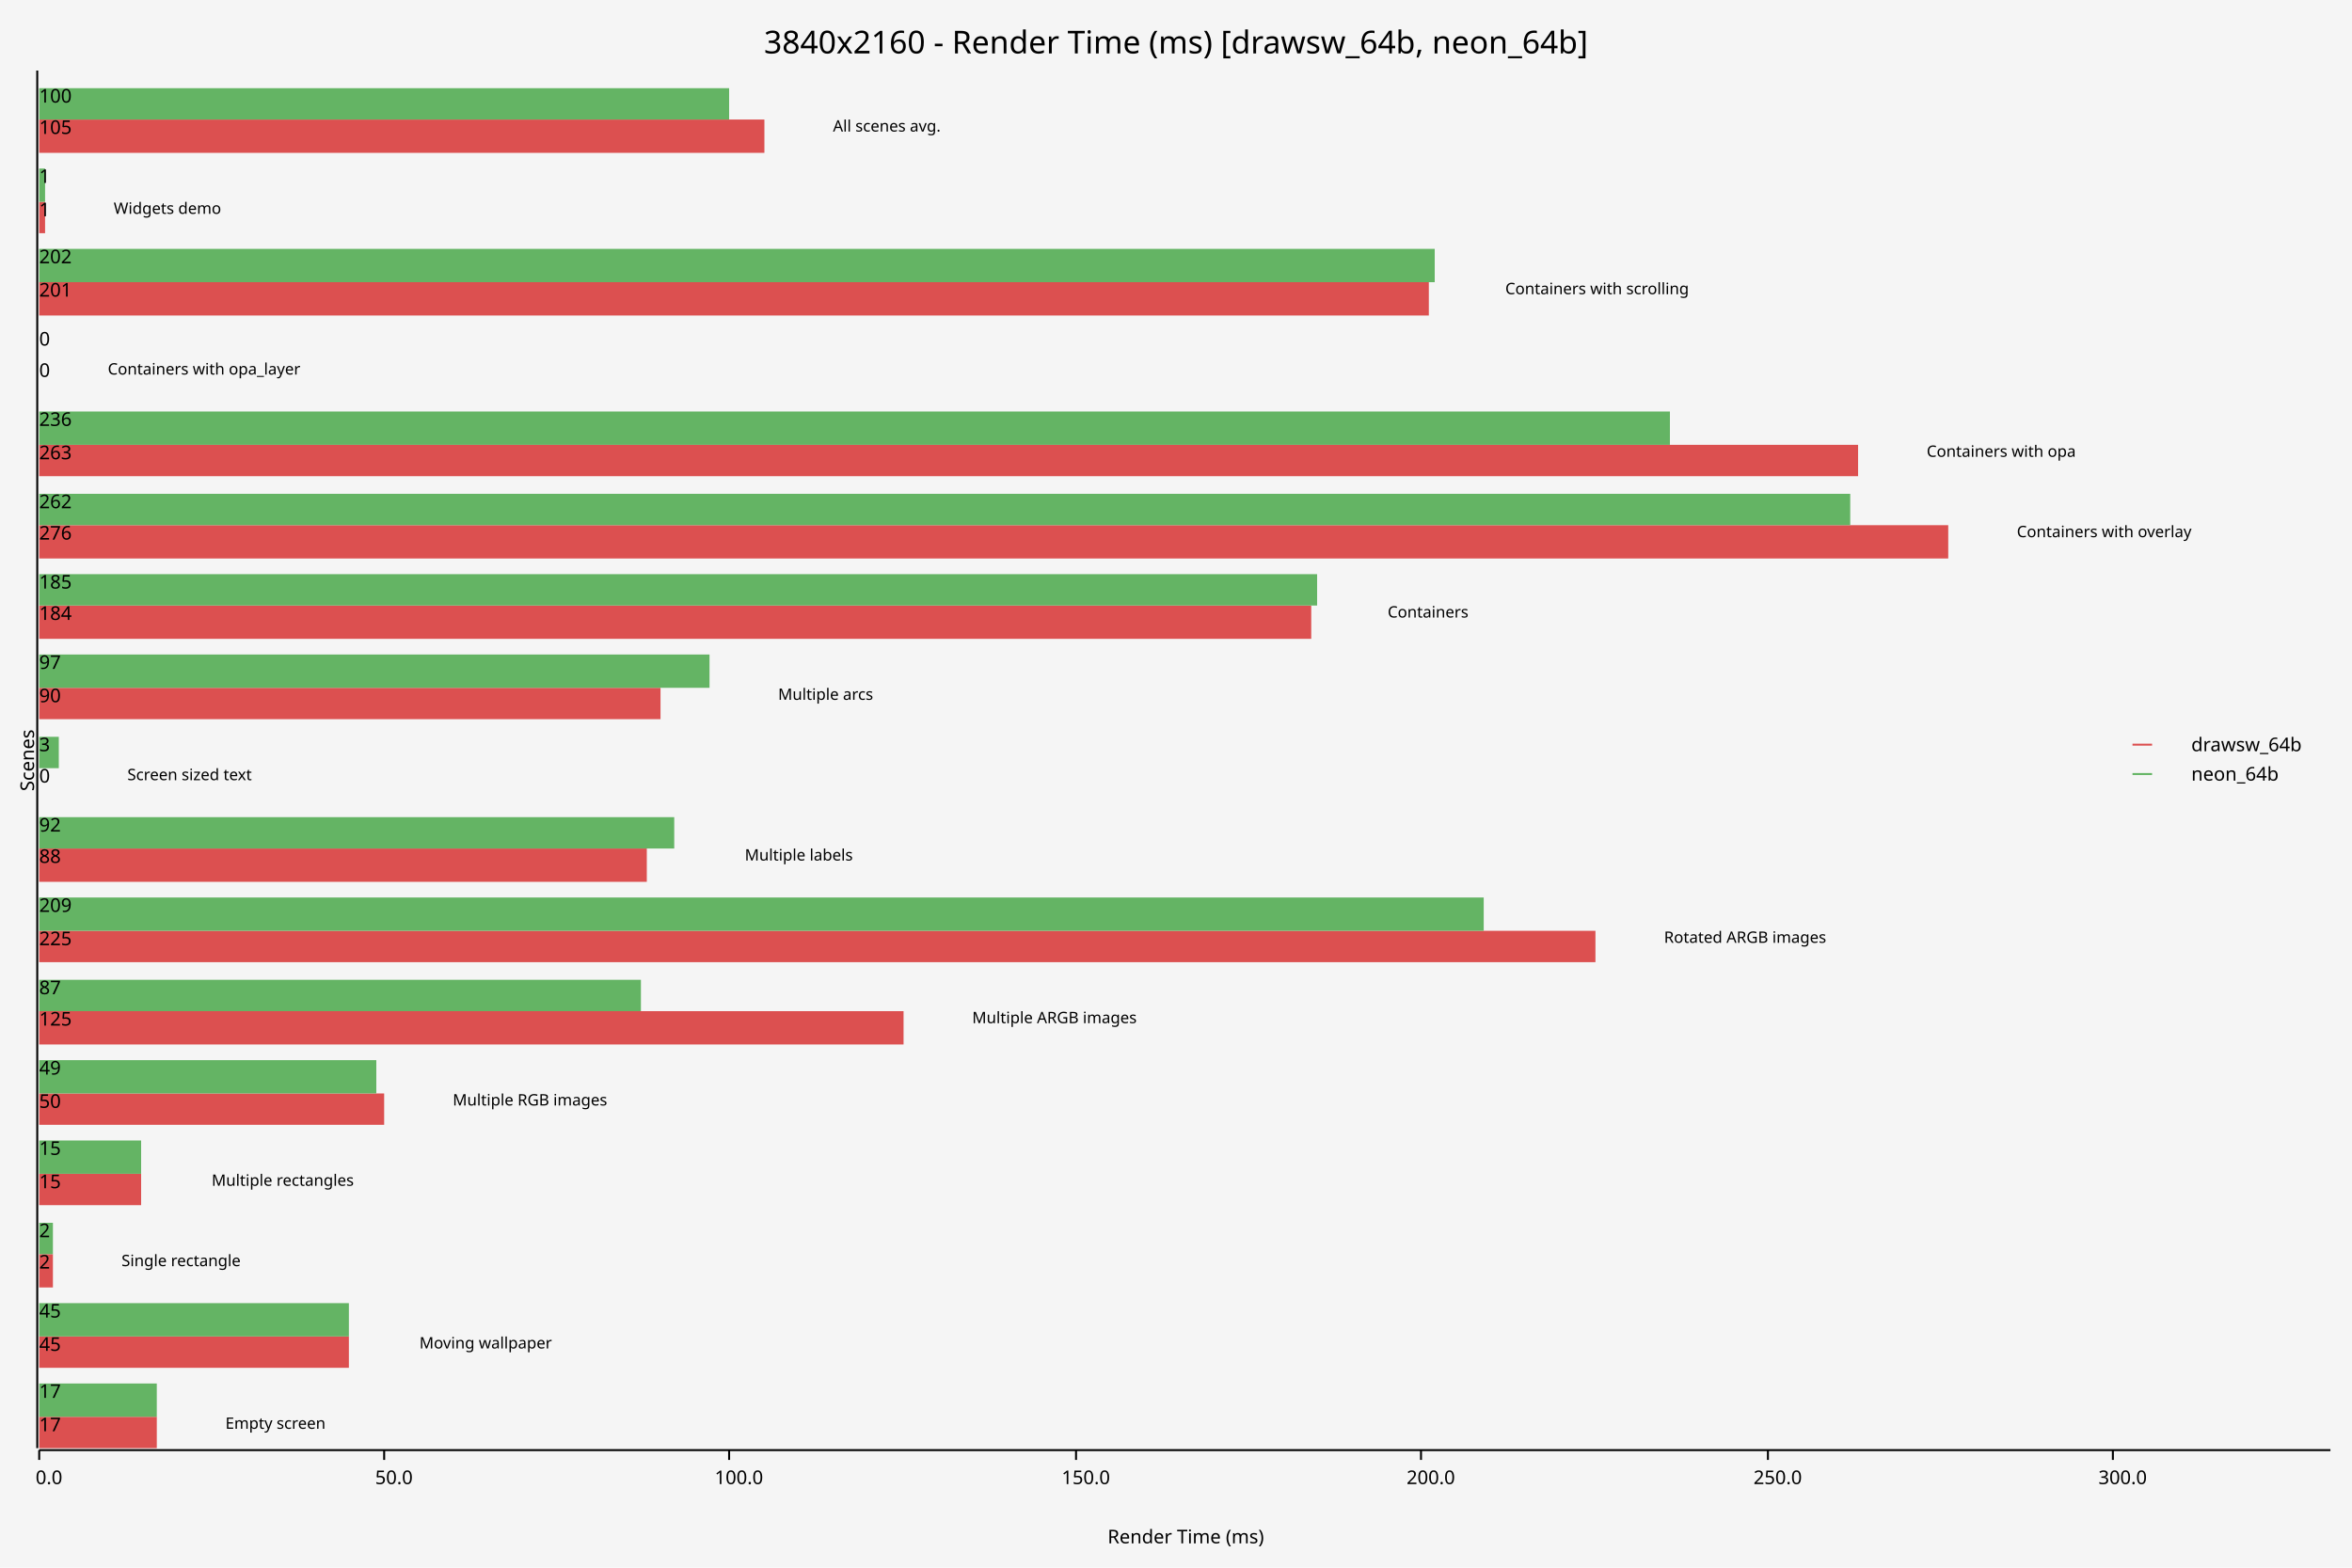
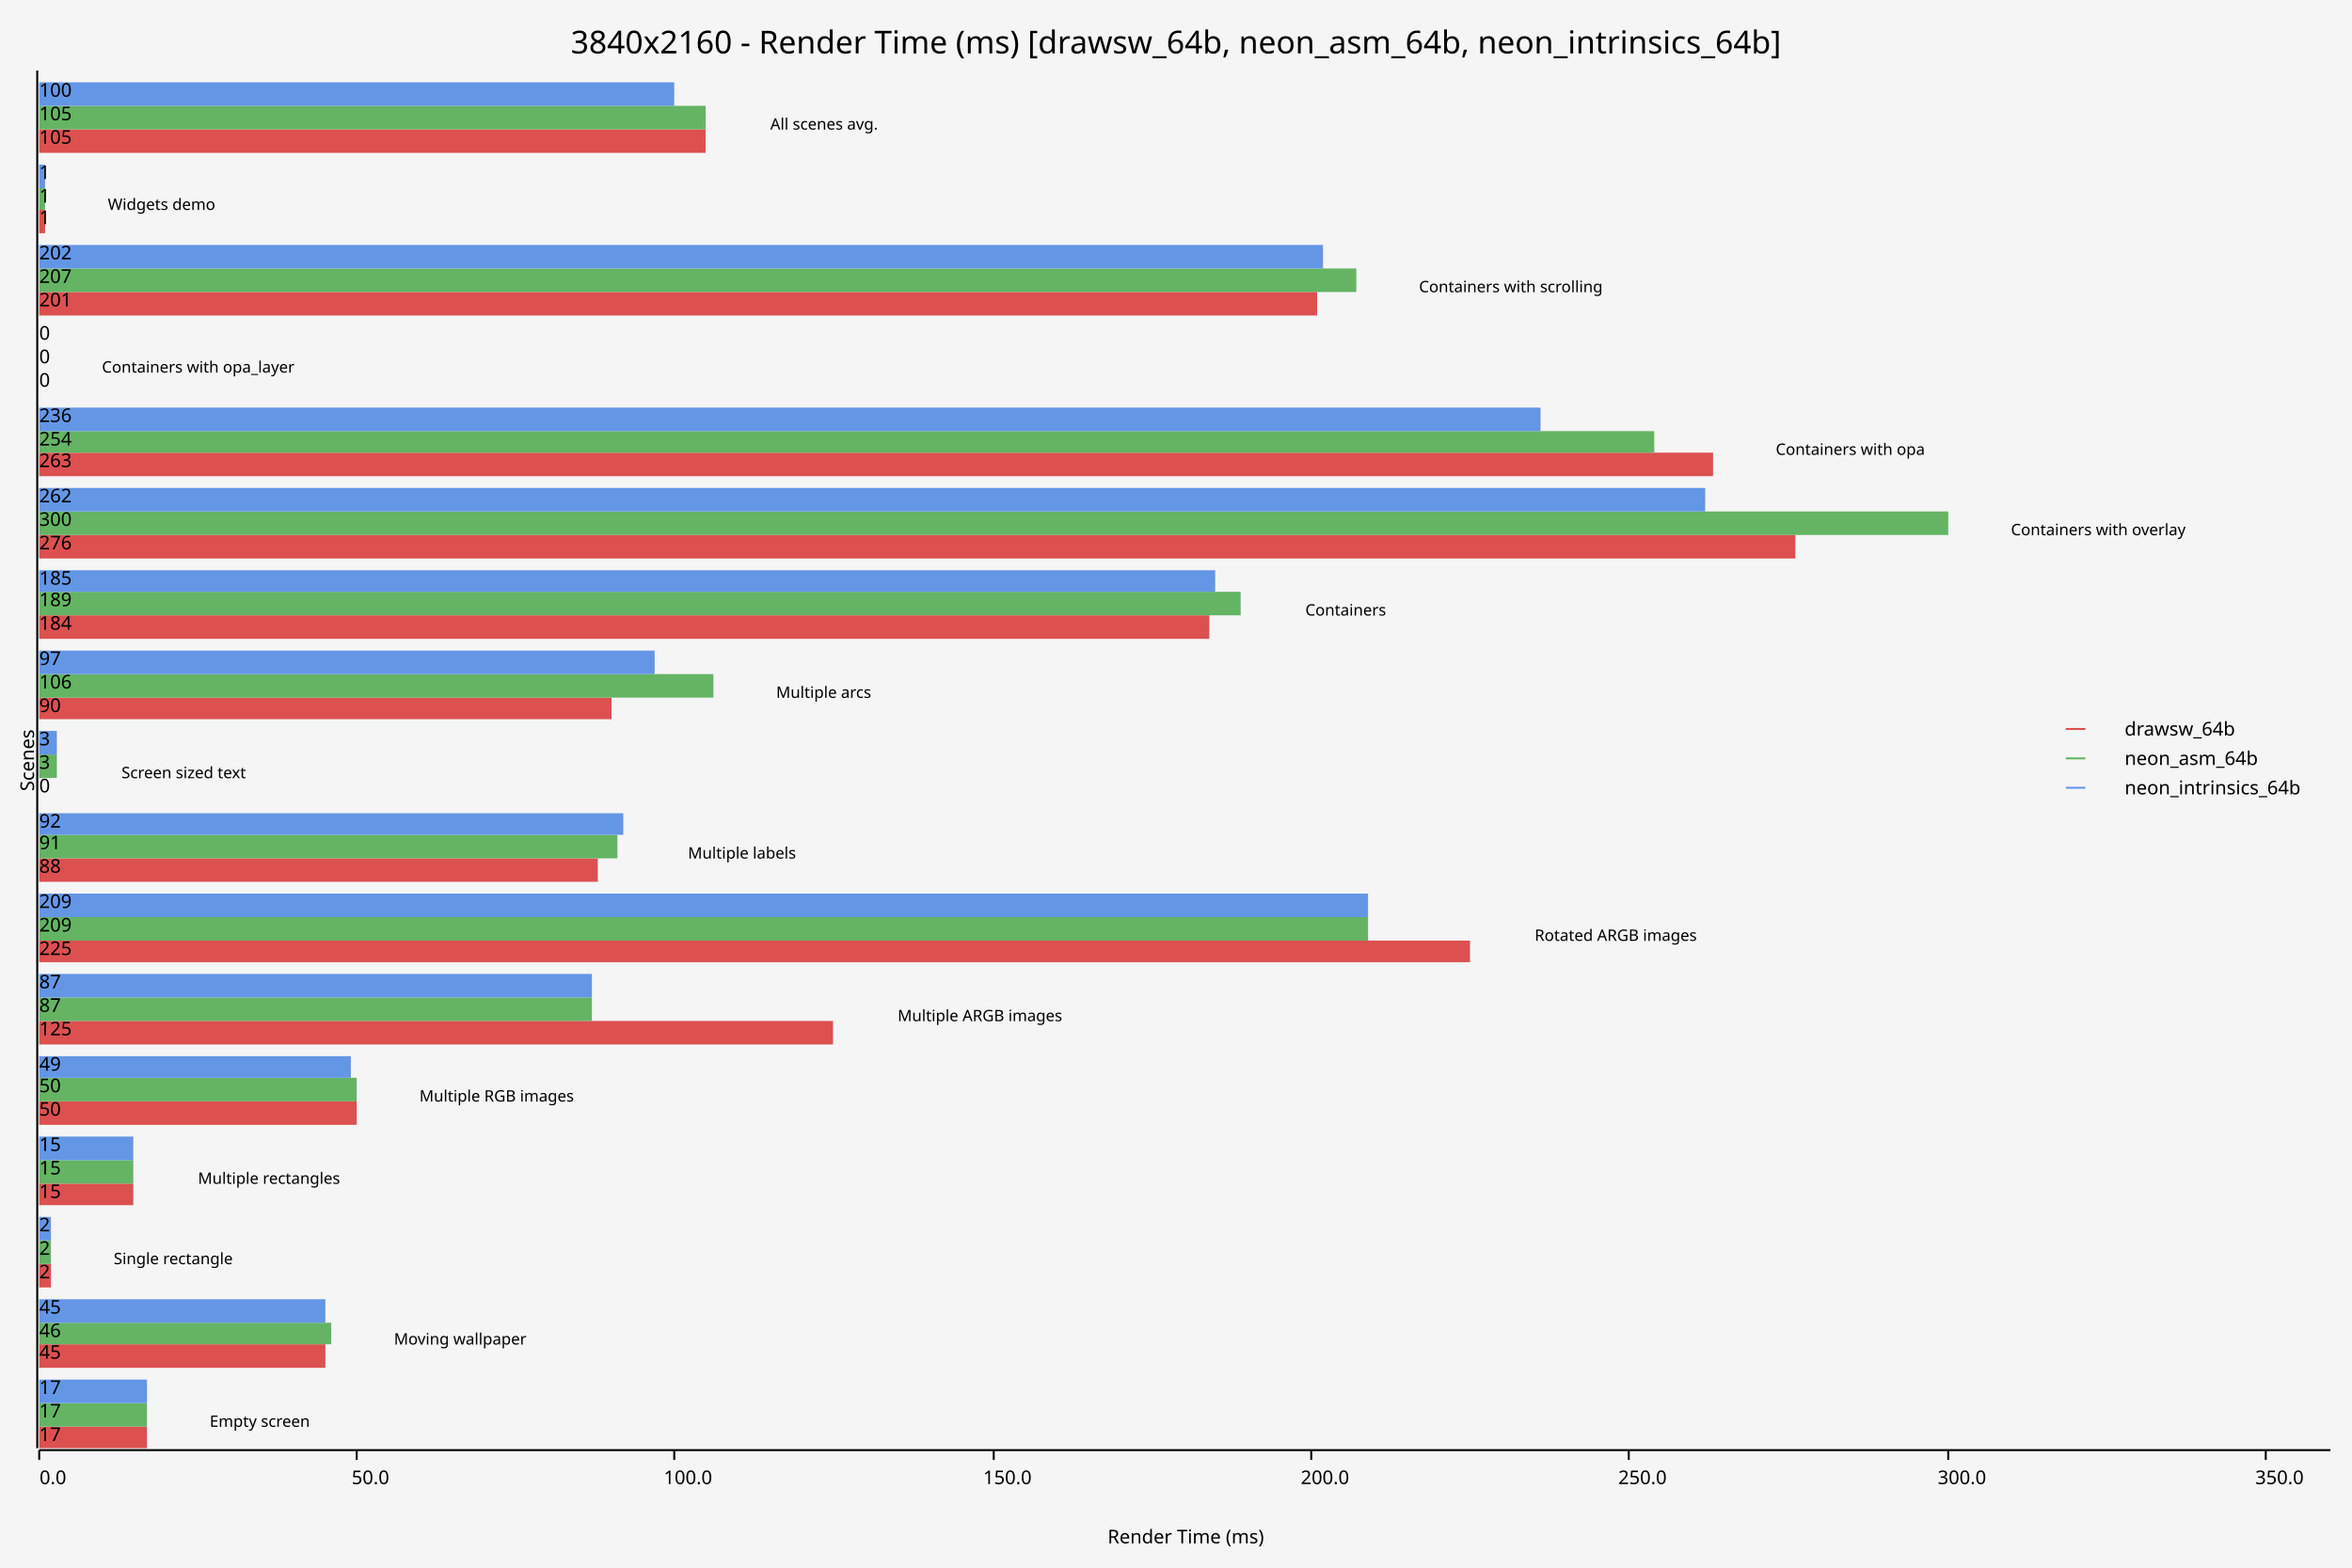
<svg xmlns="http://www.w3.org/2000/svg" width="1200" height="800" viewBox="0 0 1200 800">
  <rect x="0" y="0" width="1200" height="800" opacity="1" fill="#F5F5F5" stroke="none" />
  <text x="600" y="15" dy="0.76em" text-anchor="middle" font-family="sans-serif" font-size="16.129" opacity="1" fill="#000000">
- 3840x2160 - Render Time (ms) [drawsw_64b, neon_64b]
+ 3840x2160 - Render Time (ms) [drawsw_64b, neon_asm_64b, neon_intrinsics_64b]
</text>
  <text x="10" y="388" dy="0.76em" text-anchor="middle" font-family="sans-serif" font-size="9.677" opacity="1" fill="#000000" transform="rotate(270, 10, 388)">
Scenes
</text>
  <text x="605" y="790" dy="-0.5ex" text-anchor="middle" font-family="sans-serif" font-size="9.677" opacity="1" fill="#000000">
Render Time (ms)
</text>
  <polyline fill="none" opacity="1" stroke="#000000" stroke-width="1" points="19,36 19,739 " />
  <polyline fill="none" opacity="1" stroke="#000000" stroke-width="1" points="20,740 1189,740 " />
-   <text x="25" y="750" dy="0.76em" text-anchor="middle" font-family="sans-serif" font-size="9.677" opacity="1" fill="#000000">
+   <text x="27" y="750" dy="0.76em" text-anchor="middle" font-family="sans-serif" font-size="9.677" opacity="1" fill="#000000">
0.0
</text>
  <polyline fill="none" opacity="1" stroke="#000000" stroke-width="1" points="20,740 20,745 " />
-   <text x="201" y="750" dy="0.76em" text-anchor="middle" font-family="sans-serif" font-size="9.677" opacity="1" fill="#000000">
+   <text x="189" y="750" dy="0.76em" text-anchor="middle" font-family="sans-serif" font-size="9.677" opacity="1" fill="#000000">
50.0
</text>
-   <polyline fill="none" opacity="1" stroke="#000000" stroke-width="1" points="196,740 196,745 " />
-   <text x="377" y="750" dy="0.76em" text-anchor="middle" font-family="sans-serif" font-size="9.677" opacity="1" fill="#000000">
+   <polyline fill="none" opacity="1" stroke="#000000" stroke-width="1" points="182,740 182,745 " />
+   <text x="351" y="750" dy="0.76em" text-anchor="middle" font-family="sans-serif" font-size="9.677" opacity="1" fill="#000000">
100.0
</text>
-   <polyline fill="none" opacity="1" stroke="#000000" stroke-width="1" points="372,740 372,745 " />
-   <text x="554" y="750" dy="0.76em" text-anchor="middle" font-family="sans-serif" font-size="9.677" opacity="1" fill="#000000">
+   <polyline fill="none" opacity="1" stroke="#000000" stroke-width="1" points="344,740 344,745 " />
+   <text x="514" y="750" dy="0.76em" text-anchor="middle" font-family="sans-serif" font-size="9.677" opacity="1" fill="#000000">
150.0
</text>
-   <polyline fill="none" opacity="1" stroke="#000000" stroke-width="1" points="549,740 549,745 " />
-   <text x="730" y="750" dy="0.76em" text-anchor="middle" font-family="sans-serif" font-size="9.677" opacity="1" fill="#000000">
+   <polyline fill="none" opacity="1" stroke="#000000" stroke-width="1" points="507,740 507,745 " />
+   <text x="676" y="750" dy="0.76em" text-anchor="middle" font-family="sans-serif" font-size="9.677" opacity="1" fill="#000000">
200.0
</text>
-   <polyline fill="none" opacity="1" stroke="#000000" stroke-width="1" points="725,740 725,745 " />
-   <text x="907" y="750" dy="0.76em" text-anchor="middle" font-family="sans-serif" font-size="9.677" opacity="1" fill="#000000">
+   <polyline fill="none" opacity="1" stroke="#000000" stroke-width="1" points="669,740 669,745 " />
+   <text x="838" y="750" dy="0.76em" text-anchor="middle" font-family="sans-serif" font-size="9.677" opacity="1" fill="#000000">
250.0
</text>
-   <polyline fill="none" opacity="1" stroke="#000000" stroke-width="1" points="902,740 902,745 " />
-   <text x="1083" y="750" dy="0.76em" text-anchor="middle" font-family="sans-serif" font-size="9.677" opacity="1" fill="#000000">
+   <polyline fill="none" opacity="1" stroke="#000000" stroke-width="1" points="831,740 831,745 " />
+   <text x="1001" y="750" dy="0.76em" text-anchor="middle" font-family="sans-serif" font-size="9.677" opacity="1" fill="#000000">
300.0
</text>
-   <polyline fill="none" opacity="1" stroke="#000000" stroke-width="1" points="1078,740 1078,745 " />
-   <rect x="20" y="723" width="60" height="16" opacity="1" fill="#DC5050" stroke="none" />
-   <rect x="20" y="682" width="158" height="16" opacity="1" fill="#DC5050" stroke="none" />
-   <rect x="20" y="640" width="7" height="17" opacity="1" fill="#DC5050" stroke="none" />
-   <rect x="20" y="599" width="52" height="16" opacity="1" fill="#DC5050" stroke="none" />
-   <rect x="20" y="558" width="176" height="16" opacity="1" fill="#DC5050" stroke="none" />
-   <rect x="20" y="516" width="441" height="17" opacity="1" fill="#DC5050" stroke="none" />
-   <rect x="20" y="475" width="794" height="16" opacity="1" fill="#DC5050" stroke="none" />
-   <rect x="20" y="433" width="310" height="17" opacity="1" fill="#DC5050" stroke="none" />
-   <rect x="20" y="392" width="0" height="17" opacity="1" fill="#DC5050" stroke="none" />
-   <rect x="20" y="351" width="317" height="16" opacity="1" fill="#DC5050" stroke="none" />
-   <rect x="20" y="309" width="649" height="17" opacity="1" fill="#DC5050" stroke="none" />
-   <rect x="20" y="268" width="974" height="17" opacity="1" fill="#DC5050" stroke="none" />
-   <rect x="20" y="227" width="928" height="16" opacity="1" fill="#DC5050" stroke="none" />
-   <rect x="20" y="185" width="0" height="17" opacity="1" fill="#DC5050" stroke="none" />
-   <rect x="20" y="144" width="709" height="17" opacity="1" fill="#DC5050" stroke="none" />
-   <rect x="20" y="103" width="3" height="16" opacity="1" fill="#DC5050" stroke="none" />
-   <rect x="20" y="61" width="370" height="17" opacity="1" fill="#DC5050" stroke="none" />
-   <text x="20" y="723" dy="0.76em" text-anchor="start" font-family="sans-serif" font-size="9.677" opacity="1" fill="#000000">
+   <polyline fill="none" opacity="1" stroke="#000000" stroke-width="1" points="994,740 994,745 " />
+   <text x="1163" y="750" dy="0.76em" text-anchor="middle" font-family="sans-serif" font-size="9.677" opacity="1" fill="#000000">
+ 350.0
+ </text>
+   <polyline fill="none" opacity="1" stroke="#000000" stroke-width="1" points="1156,740 1156,745 " />
+   <rect x="20" y="728" width="55" height="11" opacity="1" fill="#DC5050" stroke="none" />
+   <rect x="20" y="686" width="146" height="12" opacity="1" fill="#DC5050" stroke="none" />
+   <rect x="20" y="645" width="6" height="12" opacity="1" fill="#DC5050" stroke="none" />
+   <rect x="20" y="604" width="48" height="11" opacity="1" fill="#DC5050" stroke="none" />
+   <rect x="20" y="562" width="162" height="12" opacity="1" fill="#DC5050" stroke="none" />
+   <rect x="20" y="521" width="405" height="12" opacity="1" fill="#DC5050" stroke="none" />
+   <rect x="20" y="480" width="730" height="11" opacity="1" fill="#DC5050" stroke="none" />
+   <rect x="20" y="438" width="285" height="12" opacity="1" fill="#DC5050" stroke="none" />
+   <rect x="20" y="397" width="0" height="12" opacity="1" fill="#DC5050" stroke="none" />
+   <rect x="20" y="356" width="292" height="11" opacity="1" fill="#DC5050" stroke="none" />
+   <rect x="20" y="314" width="597" height="12" opacity="1" fill="#DC5050" stroke="none" />
+   <rect x="20" y="273" width="896" height="12" opacity="1" fill="#DC5050" stroke="none" />
+   <rect x="20" y="231" width="854" height="12" opacity="1" fill="#DC5050" stroke="none" />
+   <rect x="20" y="190" width="0" height="12" opacity="1" fill="#DC5050" stroke="none" />
+   <rect x="20" y="149" width="652" height="12" opacity="1" fill="#DC5050" stroke="none" />
+   <rect x="20" y="107" width="3" height="12" opacity="1" fill="#DC5050" stroke="none" />
+   <rect x="20" y="66" width="340" height="12" opacity="1" fill="#DC5050" stroke="none" />
+   <text x="20" y="728" dy="0.76em" text-anchor="start" font-family="sans-serif" font-size="9.677" opacity="1" fill="#000000">
17
</text>
-   <text x="20" y="682" dy="0.76em" text-anchor="start" font-family="sans-serif" font-size="9.677" opacity="1" fill="#000000">
+   <text x="20" y="686" dy="0.76em" text-anchor="start" font-family="sans-serif" font-size="9.677" opacity="1" fill="#000000">
45
</text>
-   <text x="20" y="640" dy="0.76em" text-anchor="start" font-family="sans-serif" font-size="9.677" opacity="1" fill="#000000">
+   <text x="20" y="645" dy="0.76em" text-anchor="start" font-family="sans-serif" font-size="9.677" opacity="1" fill="#000000">
2
</text>
-   <text x="20" y="599" dy="0.76em" text-anchor="start" font-family="sans-serif" font-size="9.677" opacity="1" fill="#000000">
+   <text x="20" y="604" dy="0.76em" text-anchor="start" font-family="sans-serif" font-size="9.677" opacity="1" fill="#000000">
15
</text>
-   <text x="20" y="558" dy="0.76em" text-anchor="start" font-family="sans-serif" font-size="9.677" opacity="1" fill="#000000">
+   <text x="20" y="562" dy="0.76em" text-anchor="start" font-family="sans-serif" font-size="9.677" opacity="1" fill="#000000">
50
</text>
-   <text x="20" y="516" dy="0.76em" text-anchor="start" font-family="sans-serif" font-size="9.677" opacity="1" fill="#000000">
+   <text x="20" y="521" dy="0.76em" text-anchor="start" font-family="sans-serif" font-size="9.677" opacity="1" fill="#000000">
125
</text>
-   <text x="20" y="475" dy="0.76em" text-anchor="start" font-family="sans-serif" font-size="9.677" opacity="1" fill="#000000">
+   <text x="20" y="480" dy="0.76em" text-anchor="start" font-family="sans-serif" font-size="9.677" opacity="1" fill="#000000">
225
</text>
-   <text x="20" y="433" dy="0.76em" text-anchor="start" font-family="sans-serif" font-size="9.677" opacity="1" fill="#000000">
+   <text x="20" y="438" dy="0.76em" text-anchor="start" font-family="sans-serif" font-size="9.677" opacity="1" fill="#000000">
88
</text>
-   <text x="20" y="392" dy="0.76em" text-anchor="start" font-family="sans-serif" font-size="9.677" opacity="1" fill="#000000">
+   <text x="20" y="397" dy="0.76em" text-anchor="start" font-family="sans-serif" font-size="9.677" opacity="1" fill="#000000">
0
</text>
-   <text x="20" y="351" dy="0.76em" text-anchor="start" font-family="sans-serif" font-size="9.677" opacity="1" fill="#000000">
+   <text x="20" y="356" dy="0.76em" text-anchor="start" font-family="sans-serif" font-size="9.677" opacity="1" fill="#000000">
90
</text>
-   <text x="20" y="309" dy="0.76em" text-anchor="start" font-family="sans-serif" font-size="9.677" opacity="1" fill="#000000">
+   <text x="20" y="314" dy="0.76em" text-anchor="start" font-family="sans-serif" font-size="9.677" opacity="1" fill="#000000">
184
</text>
-   <text x="20" y="268" dy="0.76em" text-anchor="start" font-family="sans-serif" font-size="9.677" opacity="1" fill="#000000">
+   <text x="20" y="273" dy="0.76em" text-anchor="start" font-family="sans-serif" font-size="9.677" opacity="1" fill="#000000">
276
</text>
-   <text x="20" y="227" dy="0.76em" text-anchor="start" font-family="sans-serif" font-size="9.677" opacity="1" fill="#000000">
+   <text x="20" y="231" dy="0.76em" text-anchor="start" font-family="sans-serif" font-size="9.677" opacity="1" fill="#000000">
263
</text>
-   <text x="20" y="185" dy="0.76em" text-anchor="start" font-family="sans-serif" font-size="9.677" opacity="1" fill="#000000">
+   <text x="20" y="190" dy="0.76em" text-anchor="start" font-family="sans-serif" font-size="9.677" opacity="1" fill="#000000">
0
</text>
-   <text x="20" y="144" dy="0.76em" text-anchor="start" font-family="sans-serif" font-size="9.677" opacity="1" fill="#000000">
+   <text x="20" y="149" dy="0.76em" text-anchor="start" font-family="sans-serif" font-size="9.677" opacity="1" fill="#000000">
201
</text>
-   <text x="20" y="103" dy="0.76em" text-anchor="start" font-family="sans-serif" font-size="9.677" opacity="1" fill="#000000">
+   <text x="20" y="107" dy="0.76em" text-anchor="start" font-family="sans-serif" font-size="9.677" opacity="1" fill="#000000">
1
</text>
-   <text x="20" y="61" dy="0.76em" text-anchor="start" font-family="sans-serif" font-size="9.677" opacity="1" fill="#000000">
+   <text x="20" y="66" dy="0.76em" text-anchor="start" font-family="sans-serif" font-size="9.677" opacity="1" fill="#000000">
105
</text>
-   <rect x="20" y="706" width="60" height="17" opacity="1" fill="#64B464" stroke="none" />
-   <rect x="20" y="665" width="158" height="17" opacity="1" fill="#64B464" stroke="none" />
-   <rect x="20" y="624" width="7" height="16" opacity="1" fill="#64B464" stroke="none" />
-   <rect x="20" y="582" width="52" height="17" opacity="1" fill="#64B464" stroke="none" />
-   <rect x="20" y="541" width="172" height="17" opacity="1" fill="#64B464" stroke="none" />
-   <rect x="20" y="500" width="307" height="16" opacity="1" fill="#64B464" stroke="none" />
-   <rect x="20" y="458" width="737" height="17" opacity="1" fill="#64B464" stroke="none" />
-   <rect x="20" y="417" width="324" height="16" opacity="1" fill="#64B464" stroke="none" />
-   <rect x="20" y="376" width="10" height="16" opacity="1" fill="#64B464" stroke="none" />
-   <rect x="20" y="334" width="342" height="17" opacity="1" fill="#64B464" stroke="none" />
-   <rect x="20" y="293" width="652" height="16" opacity="1" fill="#64B464" stroke="none" />
-   <rect x="20" y="252" width="924" height="16" opacity="1" fill="#64B464" stroke="none" />
-   <rect x="20" y="210" width="832" height="17" opacity="1" fill="#64B464" stroke="none" />
-   <rect x="20" y="169" width="0" height="16" opacity="1" fill="#64B464" stroke="none" />
-   <rect x="20" y="127" width="712" height="17" opacity="1" fill="#64B464" stroke="none" />
-   <rect x="20" y="86" width="3" height="17" opacity="1" fill="#64B464" stroke="none" />
-   <rect x="20" y="45" width="352" height="16" opacity="1" fill="#64B464" stroke="none" />
-   <text x="20" y="706" dy="0.76em" text-anchor="start" font-family="sans-serif" font-size="9.677" opacity="1" fill="#000000">
+   <rect x="20" y="716" width="55" height="12" opacity="1" fill="#64B464" stroke="none" />
+   <rect x="20" y="675" width="149" height="11" opacity="1" fill="#64B464" stroke="none" />
+   <rect x="20" y="633" width="6" height="12" opacity="1" fill="#64B464" stroke="none" />
+   <rect x="20" y="592" width="48" height="12" opacity="1" fill="#64B464" stroke="none" />
+   <rect x="20" y="550" width="162" height="12" opacity="1" fill="#64B464" stroke="none" />
+   <rect x="20" y="509" width="282" height="12" opacity="1" fill="#64B464" stroke="none" />
+   <rect x="20" y="468" width="678" height="12" opacity="1" fill="#64B464" stroke="none" />
+   <rect x="20" y="426" width="295" height="12" opacity="1" fill="#64B464" stroke="none" />
+   <rect x="20" y="385" width="9" height="12" opacity="1" fill="#64B464" stroke="none" />
+   <rect x="20" y="344" width="344" height="12" opacity="1" fill="#64B464" stroke="none" />
+   <rect x="20" y="302" width="613" height="12" opacity="1" fill="#64B464" stroke="none" />
+   <rect x="20" y="261" width="974" height="12" opacity="1" fill="#64B464" stroke="none" />
+   <rect x="20" y="220" width="824" height="11" opacity="1" fill="#64B464" stroke="none" />
+   <rect x="20" y="178" width="0" height="12" opacity="1" fill="#64B464" stroke="none" />
+   <rect x="20" y="137" width="672" height="12" opacity="1" fill="#64B464" stroke="none" />
+   <rect x="20" y="96" width="3" height="11" opacity="1" fill="#64B464" stroke="none" />
+   <rect x="20" y="54" width="340" height="12" opacity="1" fill="#64B464" stroke="none" />
+   <text x="20" y="716" dy="0.76em" text-anchor="start" font-family="sans-serif" font-size="9.677" opacity="1" fill="#000000">
17
</text>
-   <text x="20" y="665" dy="0.76em" text-anchor="start" font-family="sans-serif" font-size="9.677" opacity="1" fill="#000000">
+   <text x="20" y="675" dy="0.76em" text-anchor="start" font-family="sans-serif" font-size="9.677" opacity="1" fill="#000000">
+ 46
+ </text>
+   <text x="20" y="633" dy="0.76em" text-anchor="start" font-family="sans-serif" font-size="9.677" opacity="1" fill="#000000">
+ 2
+ </text>
+   <text x="20" y="592" dy="0.76em" text-anchor="start" font-family="sans-serif" font-size="9.677" opacity="1" fill="#000000">
+ 15
+ </text>
+   <text x="20" y="550" dy="0.76em" text-anchor="start" font-family="sans-serif" font-size="9.677" opacity="1" fill="#000000">
+ 50
+ </text>
+   <text x="20" y="509" dy="0.76em" text-anchor="start" font-family="sans-serif" font-size="9.677" opacity="1" fill="#000000">
+ 87
+ </text>
+   <text x="20" y="468" dy="0.76em" text-anchor="start" font-family="sans-serif" font-size="9.677" opacity="1" fill="#000000">
+ 209
+ </text>
+   <text x="20" y="426" dy="0.76em" text-anchor="start" font-family="sans-serif" font-size="9.677" opacity="1" fill="#000000">
+ 91
+ </text>
+   <text x="20" y="385" dy="0.76em" text-anchor="start" font-family="sans-serif" font-size="9.677" opacity="1" fill="#000000">
+ 3
+ </text>
+   <text x="20" y="344" dy="0.76em" text-anchor="start" font-family="sans-serif" font-size="9.677" opacity="1" fill="#000000">
+ 106
+ </text>
+   <text x="20" y="302" dy="0.76em" text-anchor="start" font-family="sans-serif" font-size="9.677" opacity="1" fill="#000000">
+ 189
+ </text>
+   <text x="20" y="261" dy="0.76em" text-anchor="start" font-family="sans-serif" font-size="9.677" opacity="1" fill="#000000">
+ 300
+ </text>
+   <text x="20" y="220" dy="0.76em" text-anchor="start" font-family="sans-serif" font-size="9.677" opacity="1" fill="#000000">
+ 254
+ </text>
+   <text x="20" y="178" dy="0.76em" text-anchor="start" font-family="sans-serif" font-size="9.677" opacity="1" fill="#000000">
+ 0
+ </text>
+   <text x="20" y="137" dy="0.76em" text-anchor="start" font-family="sans-serif" font-size="9.677" opacity="1" fill="#000000">
+ 207
+ </text>
+   <text x="20" y="96" dy="0.76em" text-anchor="start" font-family="sans-serif" font-size="9.677" opacity="1" fill="#000000">
+ 1
+ </text>
+   <text x="20" y="54" dy="0.76em" text-anchor="start" font-family="sans-serif" font-size="9.677" opacity="1" fill="#000000">
+ 105
+ </text>
+   <rect x="20" y="704" width="55" height="12" opacity="1" fill="#6496E6" stroke="none" />
+   <rect x="20" y="663" width="146" height="12" opacity="1" fill="#6496E6" stroke="none" />
+   <rect x="20" y="621" width="6" height="12" opacity="1" fill="#6496E6" stroke="none" />
+   <rect x="20" y="580" width="48" height="12" opacity="1" fill="#6496E6" stroke="none" />
+   <rect x="20" y="539" width="159" height="11" opacity="1" fill="#6496E6" stroke="none" />
+   <rect x="20" y="497" width="282" height="12" opacity="1" fill="#6496E6" stroke="none" />
+   <rect x="20" y="456" width="678" height="12" opacity="1" fill="#6496E6" stroke="none" />
+   <rect x="20" y="415" width="298" height="11" opacity="1" fill="#6496E6" stroke="none" />
+   <rect x="20" y="373" width="9" height="12" opacity="1" fill="#6496E6" stroke="none" />
+   <rect x="20" y="332" width="314" height="12" opacity="1" fill="#6496E6" stroke="none" />
+   <rect x="20" y="291" width="600" height="11" opacity="1" fill="#6496E6" stroke="none" />
+   <rect x="20" y="249" width="850" height="12" opacity="1" fill="#6496E6" stroke="none" />
+   <rect x="20" y="208" width="766" height="12" opacity="1" fill="#6496E6" stroke="none" />
+   <rect x="20" y="166" width="0" height="12" opacity="1" fill="#6496E6" stroke="none" />
+   <rect x="20" y="125" width="655" height="12" opacity="1" fill="#6496E6" stroke="none" />
+   <rect x="20" y="84" width="3" height="12" opacity="1" fill="#6496E6" stroke="none" />
+   <rect x="20" y="42" width="324" height="12" opacity="1" fill="#6496E6" stroke="none" />
+   <text x="20" y="704" dy="0.76em" text-anchor="start" font-family="sans-serif" font-size="9.677" opacity="1" fill="#000000">
+ 17
+ </text>
+   <text x="20" y="663" dy="0.76em" text-anchor="start" font-family="sans-serif" font-size="9.677" opacity="1" fill="#000000">
45
</text>
-   <text x="20" y="624" dy="0.76em" text-anchor="start" font-family="sans-serif" font-size="9.677" opacity="1" fill="#000000">
+   <text x="20" y="621" dy="0.76em" text-anchor="start" font-family="sans-serif" font-size="9.677" opacity="1" fill="#000000">
2
</text>
-   <text x="20" y="582" dy="0.76em" text-anchor="start" font-family="sans-serif" font-size="9.677" opacity="1" fill="#000000">
+   <text x="20" y="580" dy="0.76em" text-anchor="start" font-family="sans-serif" font-size="9.677" opacity="1" fill="#000000">
15
</text>
-   <text x="20" y="541" dy="0.76em" text-anchor="start" font-family="sans-serif" font-size="9.677" opacity="1" fill="#000000">
+   <text x="20" y="539" dy="0.76em" text-anchor="start" font-family="sans-serif" font-size="9.677" opacity="1" fill="#000000">
49
</text>
-   <text x="20" y="500" dy="0.76em" text-anchor="start" font-family="sans-serif" font-size="9.677" opacity="1" fill="#000000">
+   <text x="20" y="497" dy="0.76em" text-anchor="start" font-family="sans-serif" font-size="9.677" opacity="1" fill="#000000">
87
</text>
-   <text x="20" y="458" dy="0.76em" text-anchor="start" font-family="sans-serif" font-size="9.677" opacity="1" fill="#000000">
+   <text x="20" y="456" dy="0.76em" text-anchor="start" font-family="sans-serif" font-size="9.677" opacity="1" fill="#000000">
209
</text>
-   <text x="20" y="417" dy="0.76em" text-anchor="start" font-family="sans-serif" font-size="9.677" opacity="1" fill="#000000">
+   <text x="20" y="415" dy="0.76em" text-anchor="start" font-family="sans-serif" font-size="9.677" opacity="1" fill="#000000">
92
</text>
-   <text x="20" y="376" dy="0.76em" text-anchor="start" font-family="sans-serif" font-size="9.677" opacity="1" fill="#000000">
+   <text x="20" y="373" dy="0.76em" text-anchor="start" font-family="sans-serif" font-size="9.677" opacity="1" fill="#000000">
3
</text>
-   <text x="20" y="334" dy="0.76em" text-anchor="start" font-family="sans-serif" font-size="9.677" opacity="1" fill="#000000">
+   <text x="20" y="332" dy="0.76em" text-anchor="start" font-family="sans-serif" font-size="9.677" opacity="1" fill="#000000">
97
</text>
-   <text x="20" y="293" dy="0.76em" text-anchor="start" font-family="sans-serif" font-size="9.677" opacity="1" fill="#000000">
+   <text x="20" y="291" dy="0.76em" text-anchor="start" font-family="sans-serif" font-size="9.677" opacity="1" fill="#000000">
185
</text>
-   <text x="20" y="252" dy="0.76em" text-anchor="start" font-family="sans-serif" font-size="9.677" opacity="1" fill="#000000">
+   <text x="20" y="249" dy="0.76em" text-anchor="start" font-family="sans-serif" font-size="9.677" opacity="1" fill="#000000">
262
</text>
-   <text x="20" y="210" dy="0.76em" text-anchor="start" font-family="sans-serif" font-size="9.677" opacity="1" fill="#000000">
+   <text x="20" y="208" dy="0.76em" text-anchor="start" font-family="sans-serif" font-size="9.677" opacity="1" fill="#000000">
236
</text>
-   <text x="20" y="169" dy="0.76em" text-anchor="start" font-family="sans-serif" font-size="9.677" opacity="1" fill="#000000">
+   <text x="20" y="166" dy="0.76em" text-anchor="start" font-family="sans-serif" font-size="9.677" opacity="1" fill="#000000">
0
</text>
-   <text x="20" y="127" dy="0.76em" text-anchor="start" font-family="sans-serif" font-size="9.677" opacity="1" fill="#000000">
+   <text x="20" y="125" dy="0.76em" text-anchor="start" font-family="sans-serif" font-size="9.677" opacity="1" fill="#000000">
202
</text>
-   <text x="20" y="86" dy="0.76em" text-anchor="start" font-family="sans-serif" font-size="9.677" opacity="1" fill="#000000">
+   <text x="20" y="84" dy="0.76em" text-anchor="start" font-family="sans-serif" font-size="9.677" opacity="1" fill="#000000">
1
</text>
-   <text x="20" y="45" dy="0.76em" text-anchor="start" font-family="sans-serif" font-size="9.677" opacity="1" fill="#000000">
+   <text x="20" y="42" dy="0.76em" text-anchor="start" font-family="sans-serif" font-size="9.677" opacity="1" fill="#000000">
100
</text>
-   <text x="115" y="723" dy="0.76em" text-anchor="start" font-family="sans-serif" font-size="8.065" opacity="1" fill="#000000">
+   <text x="107" y="722" dy="0.76em" text-anchor="start" font-family="sans-serif" font-size="8.065" opacity="1" fill="#000000">
Empty screen
</text>
-   <text x="214" y="682" dy="0.76em" text-anchor="start" font-family="sans-serif" font-size="8.065" opacity="1" fill="#000000">
+   <text x="201" y="680" dy="0.76em" text-anchor="start" font-family="sans-serif" font-size="8.065" opacity="1" fill="#000000">
Moving wallpaper
</text>
-   <text x="62" y="640" dy="0.76em" text-anchor="start" font-family="sans-serif" font-size="8.065" opacity="1" fill="#000000">
+   <text x="58" y="639" dy="0.76em" text-anchor="start" font-family="sans-serif" font-size="8.065" opacity="1" fill="#000000">
Single rectangle
</text>
-   <text x="108" y="599" dy="0.76em" text-anchor="start" font-family="sans-serif" font-size="8.065" opacity="1" fill="#000000">
+   <text x="101" y="598" dy="0.76em" text-anchor="start" font-family="sans-serif" font-size="8.065" opacity="1" fill="#000000">
Multiple rectangles
</text>
-   <text x="231" y="558" dy="0.76em" text-anchor="start" font-family="sans-serif" font-size="8.065" opacity="1" fill="#000000">
+   <text x="214" y="556" dy="0.76em" text-anchor="start" font-family="sans-serif" font-size="8.065" opacity="1" fill="#000000">
Multiple RGB images
</text>
-   <text x="496" y="516" dy="0.76em" text-anchor="start" font-family="sans-serif" font-size="8.065" opacity="1" fill="#000000">
+   <text x="458" y="515" dy="0.76em" text-anchor="start" font-family="sans-serif" font-size="8.065" opacity="1" fill="#000000">
Multiple ARGB images
</text>
-   <text x="849" y="475" dy="0.76em" text-anchor="start" font-family="sans-serif" font-size="8.065" opacity="1" fill="#000000">
+   <text x="783" y="474" dy="0.76em" text-anchor="start" font-family="sans-serif" font-size="8.065" opacity="1" fill="#000000">
Rotated ARGB images
</text>
-   <text x="380" y="433" dy="0.76em" text-anchor="start" font-family="sans-serif" font-size="8.065" opacity="1" fill="#000000">
+   <text x="351" y="432" dy="0.76em" text-anchor="start" font-family="sans-serif" font-size="8.065" opacity="1" fill="#000000">
Multiple labels
</text>
-   <text x="65" y="392" dy="0.76em" text-anchor="start" font-family="sans-serif" font-size="8.065" opacity="1" fill="#000000">
+   <text x="62" y="391" dy="0.76em" text-anchor="start" font-family="sans-serif" font-size="8.065" opacity="1" fill="#000000">
Screen sized text
</text>
-   <text x="397" y="351" dy="0.76em" text-anchor="start" font-family="sans-serif" font-size="8.065" opacity="1" fill="#000000">
+   <text x="396" y="350" dy="0.76em" text-anchor="start" font-family="sans-serif" font-size="8.065" opacity="1" fill="#000000">
Multiple arcs
</text>
-   <text x="708" y="309" dy="0.76em" text-anchor="start" font-family="sans-serif" font-size="8.065" opacity="1" fill="#000000">
+   <text x="666" y="308" dy="0.76em" text-anchor="start" font-family="sans-serif" font-size="8.065" opacity="1" fill="#000000">
Containers
</text>
-   <text x="1029" y="268" dy="0.76em" text-anchor="start" font-family="sans-serif" font-size="8.065" opacity="1" fill="#000000">
+   <text x="1026" y="267" dy="0.76em" text-anchor="start" font-family="sans-serif" font-size="8.065" opacity="1" fill="#000000">
Containers with overlay
</text>
-   <text x="983" y="227" dy="0.76em" text-anchor="start" font-family="sans-serif" font-size="8.065" opacity="1" fill="#000000">
+   <text x="906" y="226" dy="0.76em" text-anchor="start" font-family="sans-serif" font-size="8.065" opacity="1" fill="#000000">
Containers with opa
</text>
-   <text x="55" y="185" dy="0.76em" text-anchor="start" font-family="sans-serif" font-size="8.065" opacity="1" fill="#000000">
+   <text x="52" y="184" dy="0.76em" text-anchor="start" font-family="sans-serif" font-size="8.065" opacity="1" fill="#000000">
Containers with opa_layer
</text>
-   <text x="768" y="144" dy="0.76em" text-anchor="start" font-family="sans-serif" font-size="8.065" opacity="1" fill="#000000">
+   <text x="724" y="143" dy="0.76em" text-anchor="start" font-family="sans-serif" font-size="8.065" opacity="1" fill="#000000">
Containers with scrolling
</text>
-   <text x="58" y="103" dy="0.76em" text-anchor="start" font-family="sans-serif" font-size="8.065" opacity="1" fill="#000000">
+   <text x="55" y="101" dy="0.76em" text-anchor="start" font-family="sans-serif" font-size="8.065" opacity="1" fill="#000000">
Widgets demo
</text>
-   <text x="425" y="61" dy="0.76em" text-anchor="start" font-family="sans-serif" font-size="8.065" opacity="1" fill="#000000">
+   <text x="393" y="60" dy="0.76em" text-anchor="start" font-family="sans-serif" font-size="8.065" opacity="1" fill="#000000">
All scenes avg.
</text>
-   <text x="1118" y="376" dy="0.76em" text-anchor="start" font-family="sans-serif" font-size="9.677" opacity="1" fill="#000000">
+   <text x="1084" y="368" dy="0.76em" text-anchor="start" font-family="sans-serif" font-size="9.677" opacity="1" fill="#000000">
drawsw_64b
</text>
-   <text x="1118" y="391" dy="0.76em" text-anchor="start" font-family="sans-serif" font-size="9.677" opacity="1" fill="#000000">
- neon_64b
- </text>
-   <polyline fill="none" opacity="1" stroke="#DC5050" stroke-width="1" points="1088,380 1098,380 " />
-   <polyline fill="none" opacity="1" stroke="#64B464" stroke-width="1" points="1088,395 1098,395 " />
+   <text x="1084" y="383" dy="0.76em" text-anchor="start" font-family="sans-serif" font-size="9.677" opacity="1" fill="#000000">
+ neon_asm_64b
+ </text>
+   <text x="1084" y="398" dy="0.76em" text-anchor="start" font-family="sans-serif" font-size="9.677" opacity="1" fill="#000000">
+ neon_intrinsics_64b
+ </text>
+   <polyline fill="none" opacity="1" stroke="#DC5050" stroke-width="1" points="1054,372 1064,372 " />
+   <polyline fill="none" opacity="1" stroke="#64B464" stroke-width="1" points="1054,387 1064,387 " />
+   <polyline fill="none" opacity="1" stroke="#6496E6" stroke-width="1" points="1054,402 1064,402 " />
</svg>
